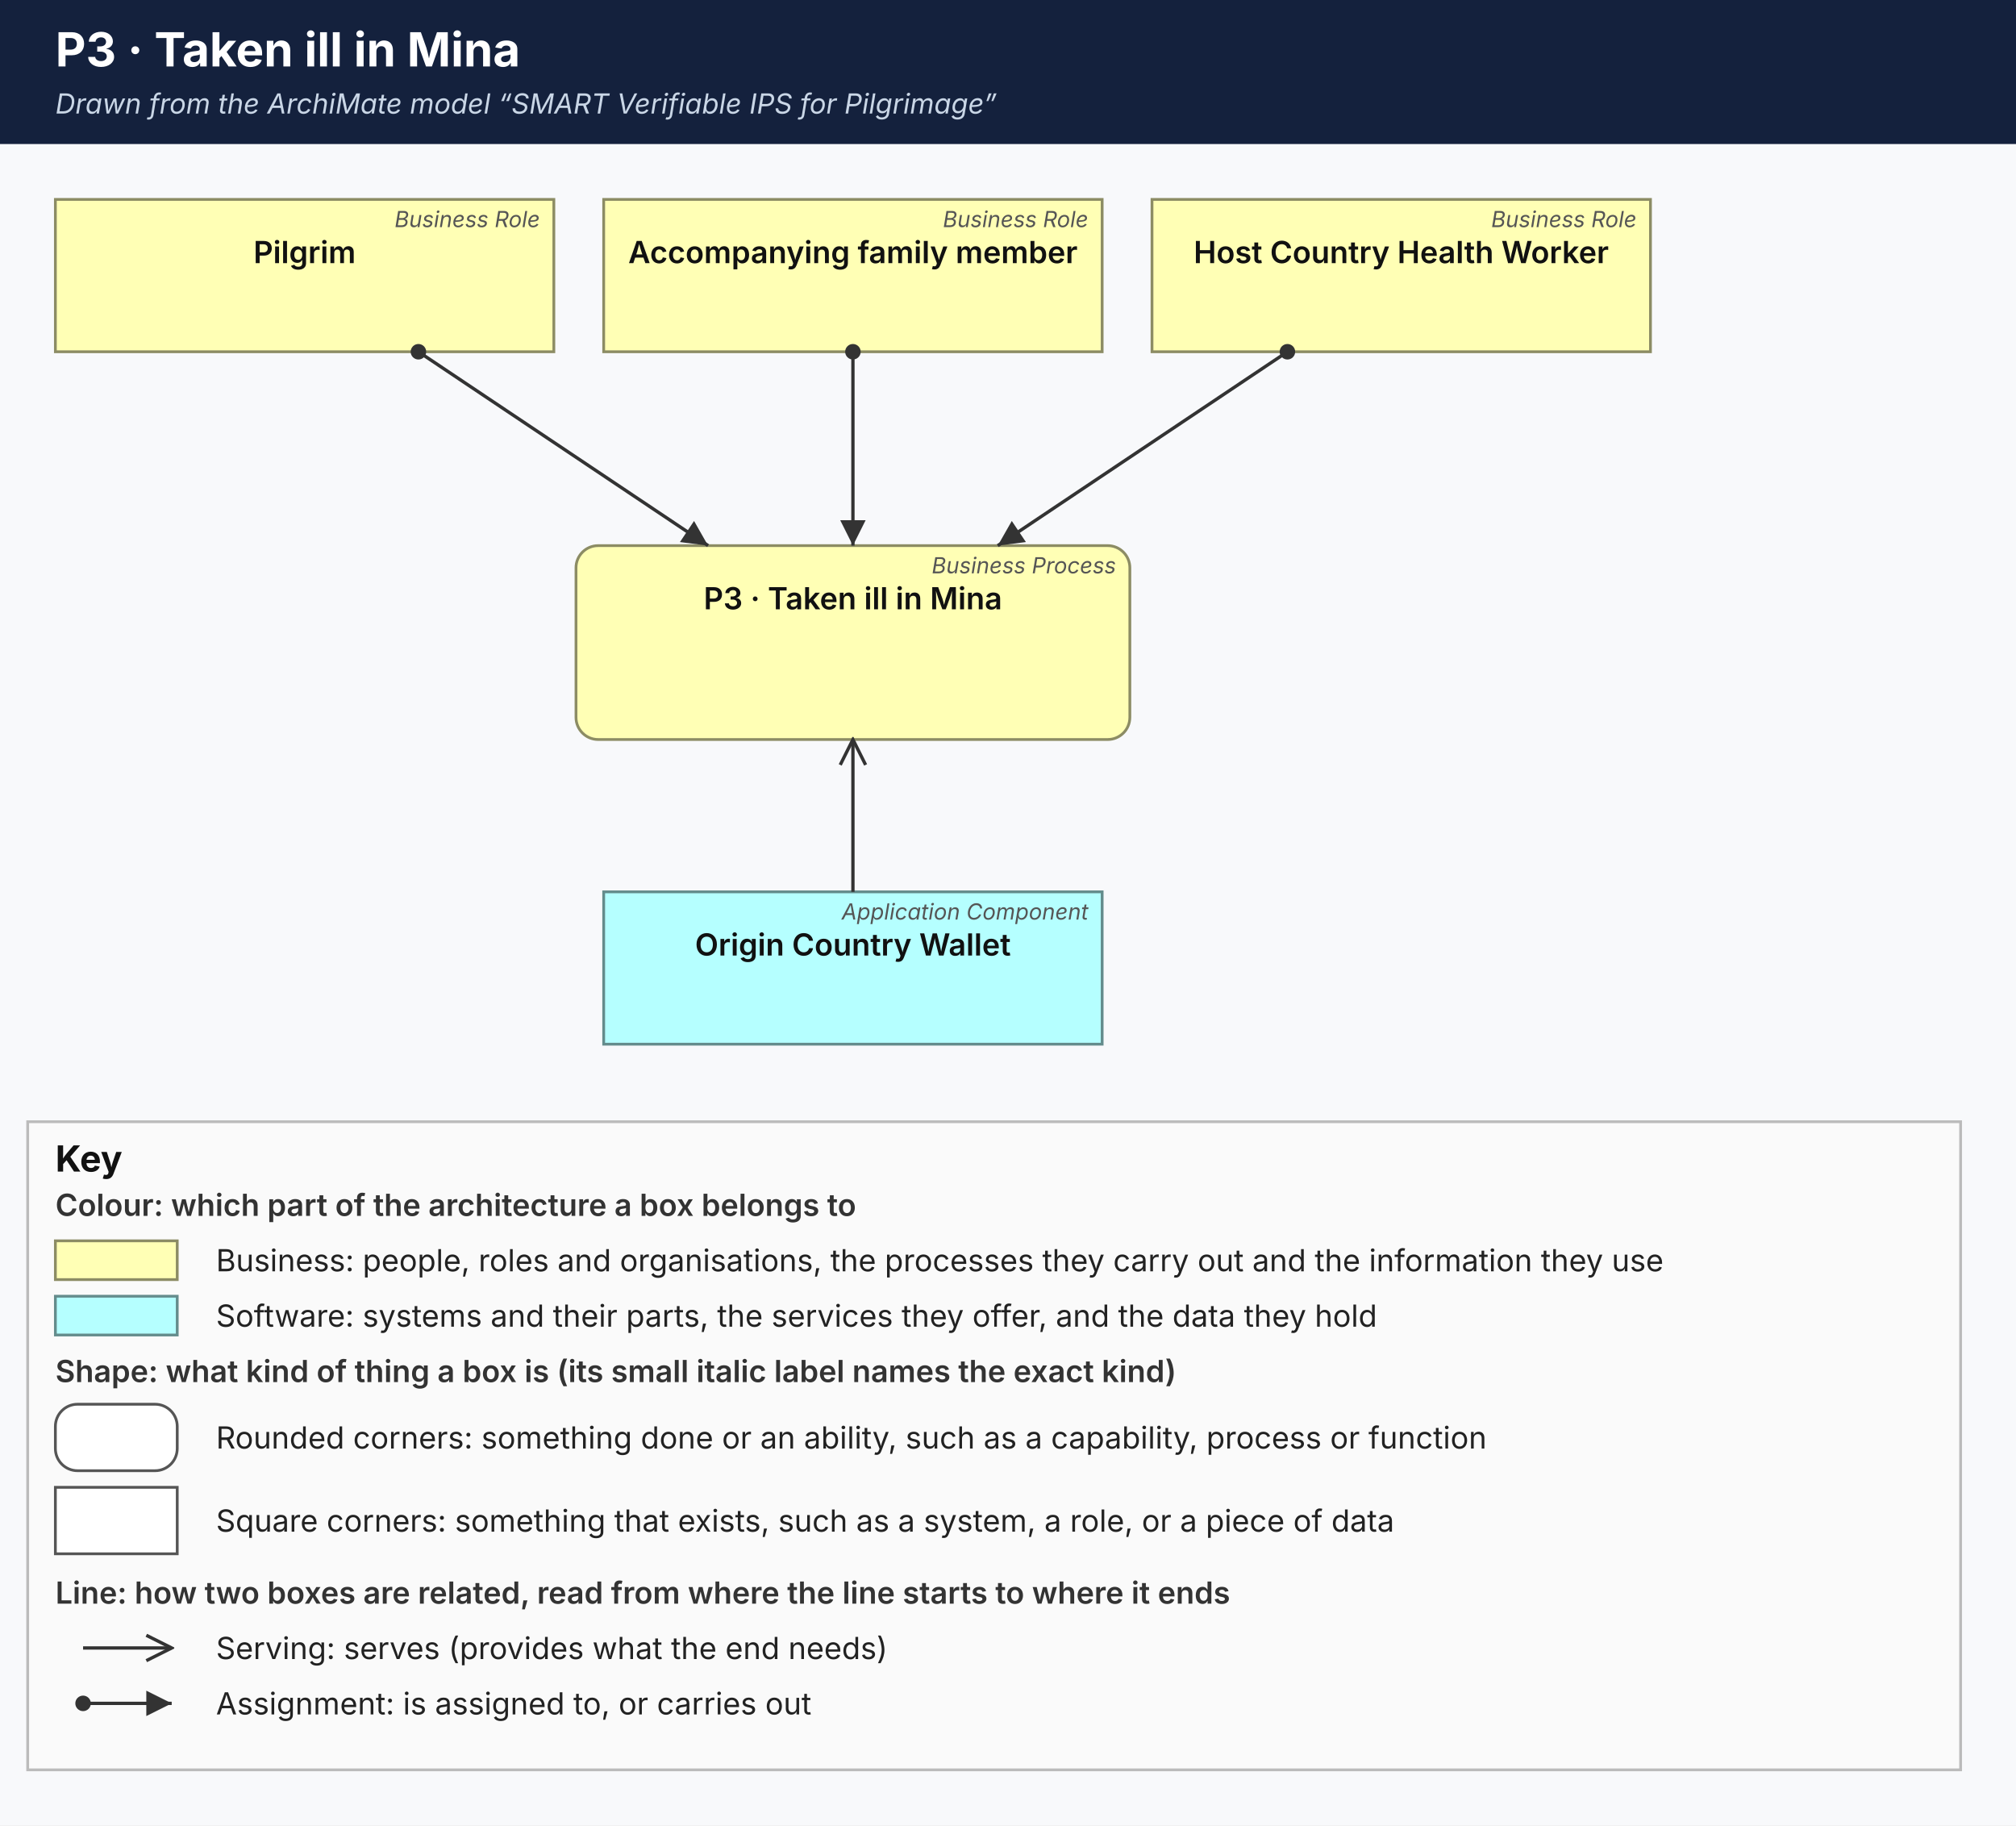
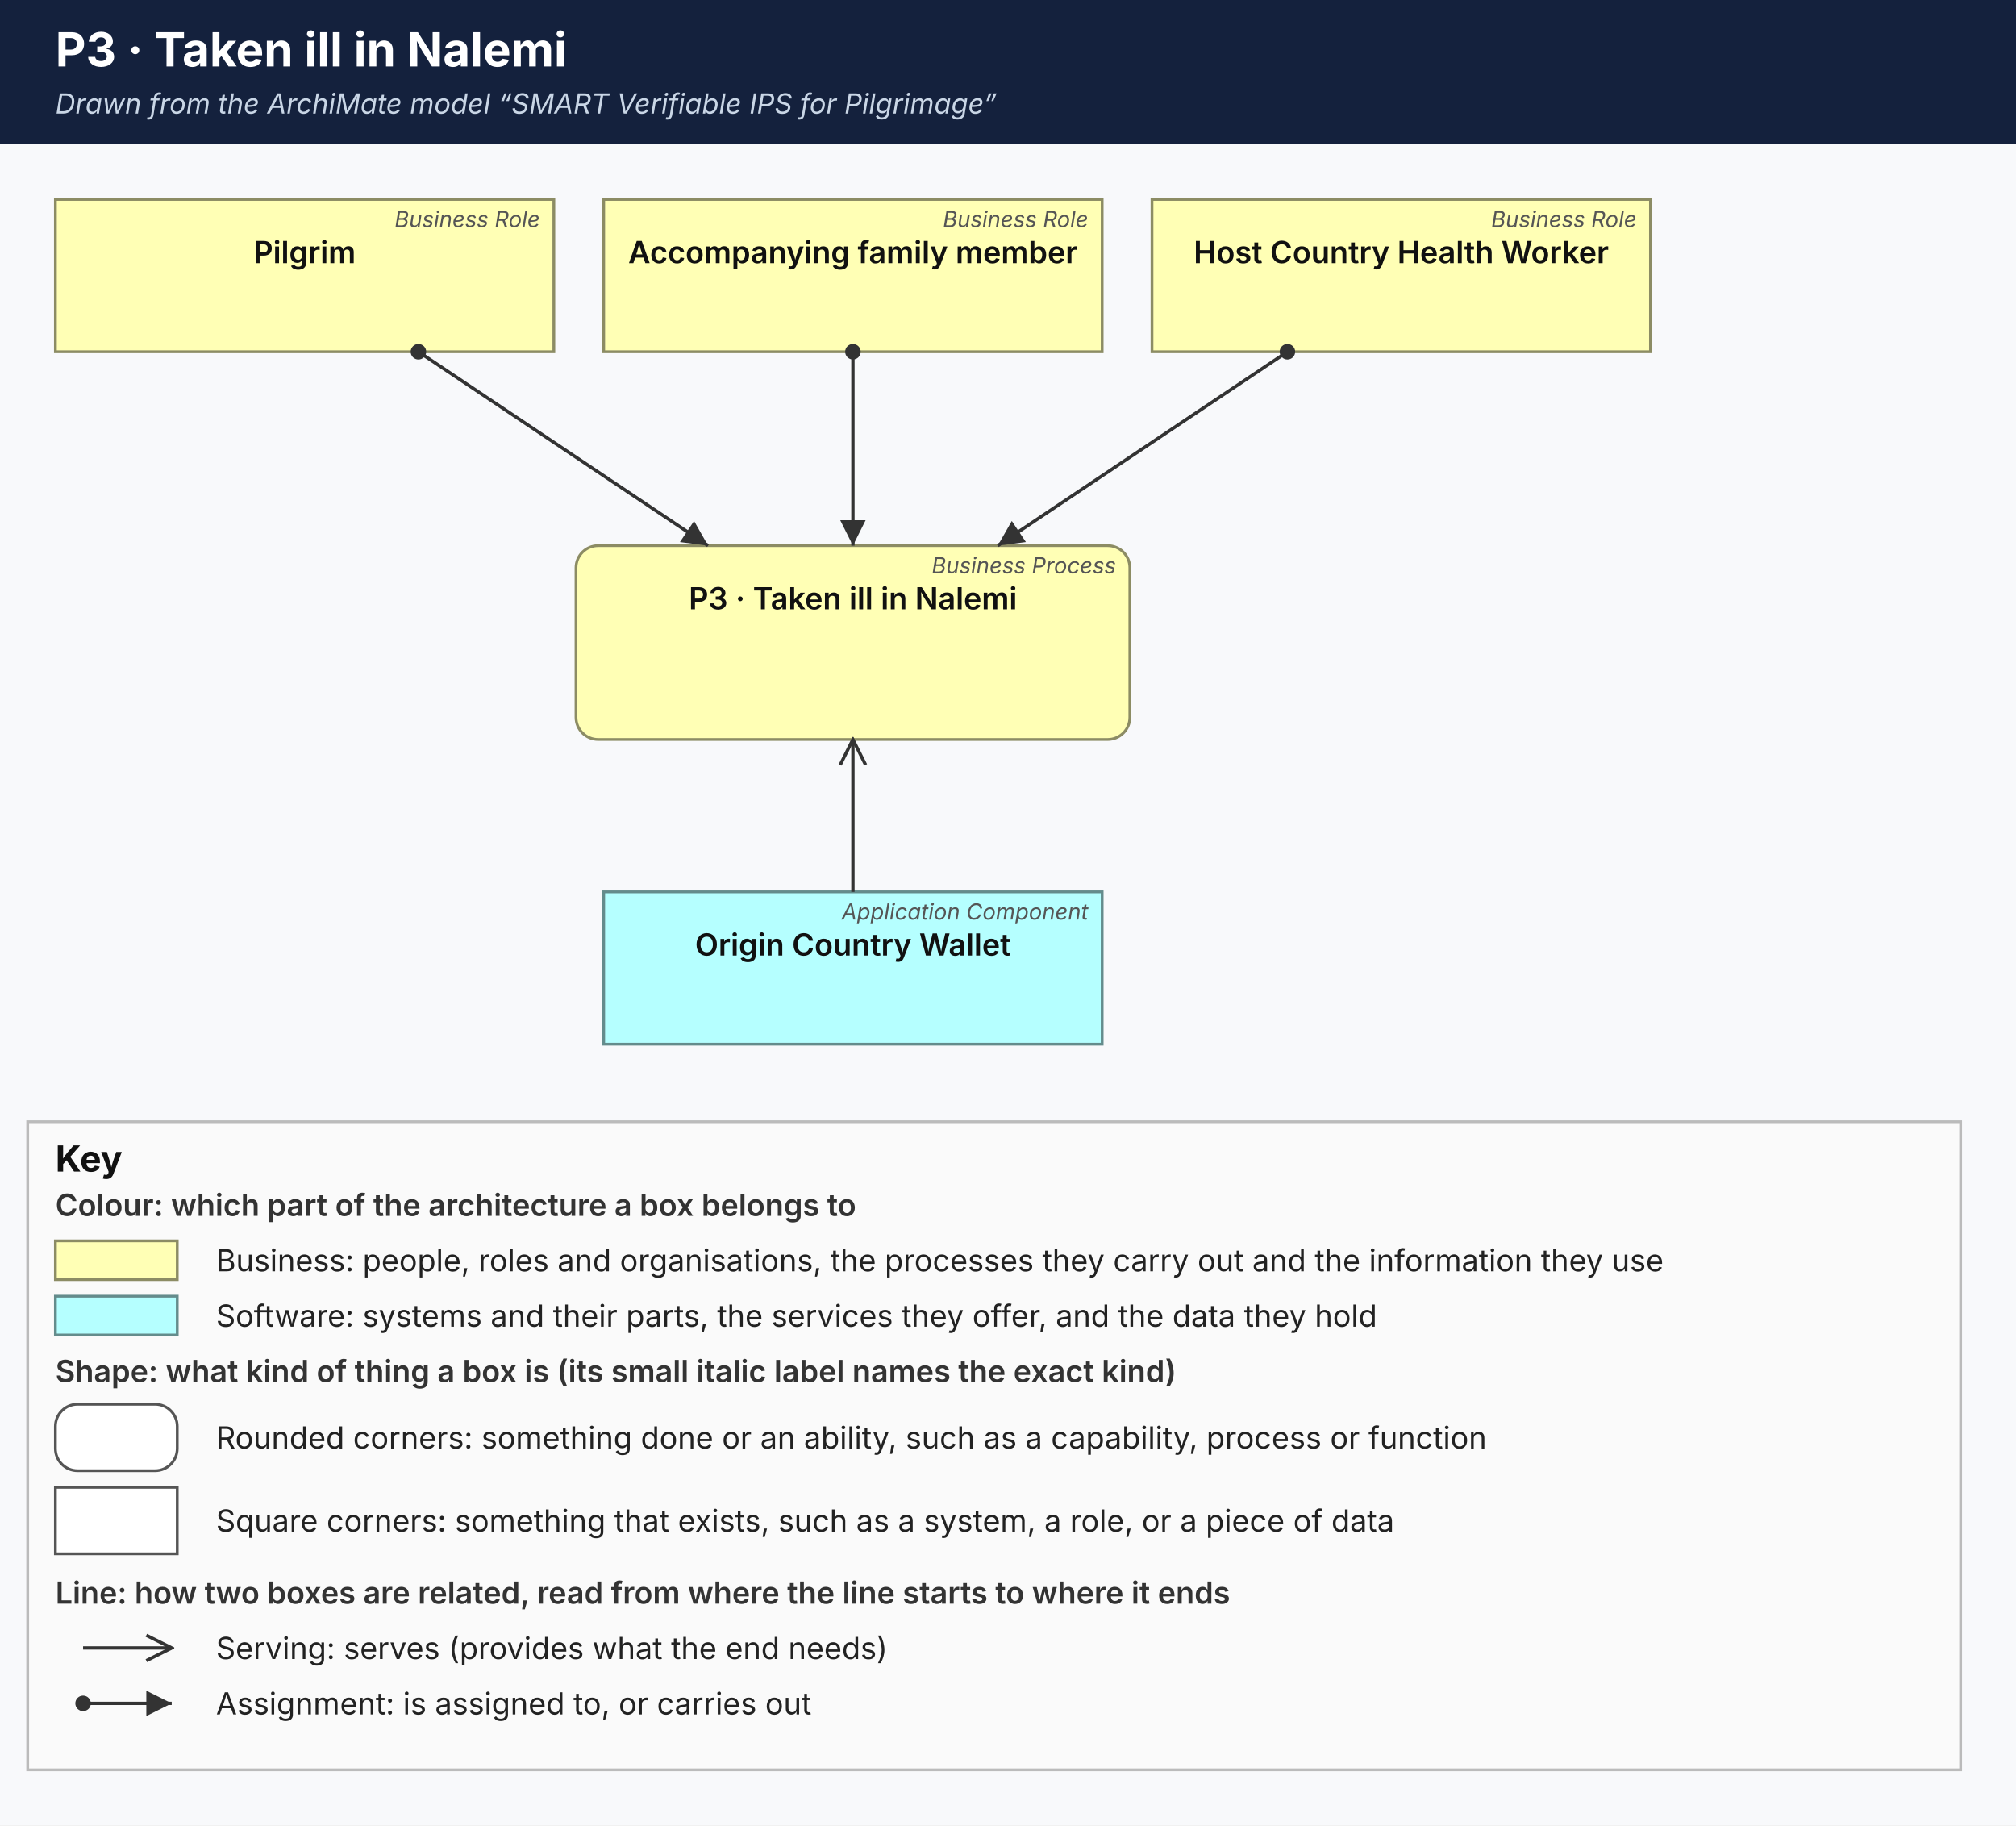
<svg xmlns="http://www.w3.org/2000/svg" viewBox="-2 -62 728 659" width="728" height="659" role="img" aria-labelledby="av-title">
  <style>
.av-name{font:600 11px Inter, "Segoe UI", system-ui, -apple-system, Helvetica, Arial, sans-serif;fill:#111}
.av-type{font:italic 8px Inter, "Segoe UI", system-ui, -apple-system, Helvetica, Arial, sans-serif;fill:#555}
.av-group{font:600 11px Inter, "Segoe UI", system-ui, -apple-system, Helvetica, Arial, sans-serif;fill:#333}
.av-note{font:10px Inter, "Segoe UI", system-ui, -apple-system, Helvetica, Arial, sans-serif;fill:#222}
.av-key{font:11px Inter, "Segoe UI", system-ui, -apple-system, Helvetica, Arial, sans-serif;fill:#222}
.av-keyh{font:600 11px Inter, "Segoe UI", system-ui, -apple-system, Helvetica, Arial, sans-serif;fill:#333}
.av-keyt{font:700 13px Inter, "Segoe UI", system-ui, -apple-system, Helvetica, Arial, sans-serif;fill:#111}
.av-rel{font:9px Inter, "Segoe UI", system-ui, -apple-system, Helvetica, Arial, sans-serif;fill:#333;paint-order:stroke;stroke:#fff;stroke-width:3px}
a:hover rect,a:hover polygon,a:focus rect,a:focus polygon{stroke:#06c;stroke-width:2.5}
</style>
  <defs>
    <marker id="arrow-open" viewBox="0 0 12 12" refX="11" refY="6" markerWidth="11" markerHeight="11" orient="auto-start-reverse" markerUnits="userSpaceOnUse">
      <path d="M1 1 L11 6 L1 11" fill="none" stroke="#333" stroke-width="1.3" />
    </marker>
    <marker id="arrow-filled" viewBox="0 0 12 12" refX="11" refY="6" markerWidth="11" markerHeight="11" orient="auto-start-reverse" markerUnits="userSpaceOnUse">
      <path d="M1 1 L11 6 L1 11 Z" fill="#333" />
    </marker>
    <marker id="arrow-small" viewBox="0 0 10 10" refX="9" refY="5" markerWidth="8" markerHeight="8" orient="auto-start-reverse" markerUnits="userSpaceOnUse">
      <path d="M1 1 L9 5 L1 9" fill="none" stroke="#333" stroke-width="1.2" />
    </marker>
    <marker id="triangle-hollow" viewBox="0 0 14 14" refX="13" refY="7" markerWidth="13" markerHeight="13" orient="auto-start-reverse" markerUnits="userSpaceOnUse">
      <path d="M1 1 L13 7 L1 13 Z" fill="#fff" stroke="#333" stroke-width="1.2" />
    </marker>
    <marker id="diamond-filled" viewBox="0 0 16 10" refX="1" refY="5" markerWidth="16" markerHeight="10" orient="auto-start-reverse" markerUnits="userSpaceOnUse">
      <path d="M1 5 L8 1 L15 5 L8 9 Z" fill="#333" />
    </marker>
    <marker id="diamond-hollow" viewBox="0 0 16 10" refX="1" refY="5" markerWidth="16" markerHeight="10" orient="auto-start-reverse" markerUnits="userSpaceOnUse">
      <path d="M1 5 L8 1 L15 5 L8 9 Z" fill="#fff" stroke="#333" stroke-width="1.2" />
    </marker>
    <marker id="dot" viewBox="0 0 8 8" refX="4" refY="4" markerWidth="7" markerHeight="7" orient="auto" markerUnits="userSpaceOnUse">
      <circle cx="4" cy="4" r="3.2" fill="#333" />
    </marker>
    <pattern id="missing" width="8" height="8" patternUnits="userSpaceOnUse" patternTransform="rotate(45)">
      <rect width="8" height="8" fill="#fff" />
      <line x1="0" y1="0" x2="0" y2="8" stroke="#d33" stroke-width="2" />
    </pattern>
  </defs>
  <rect x="-2" y="-62" width="728" height="659" fill="#f8f9fb" />
  <rect x="-2" y="-62" width="728" height="52" fill="#14213d" />
-   <text x="18" y="-38" style="font:700 17px Inter, &quot;Segoe UI&quot;, system-ui, -apple-system, Helvetica, Arial, sans-serif;fill:#fff">P3 · Taken ill in Mina</text>
+   <text x="18" y="-38" style="font:700 17px Inter, &quot;Segoe UI&quot;, system-ui, -apple-system, Helvetica, Arial, sans-serif;fill:#fff">P3 · Taken ill in Nalemi</text>
  <text x="18" y="-21" style="font:italic 10px Inter, &quot;Segoe UI&quot;, system-ui, -apple-system, Helvetica, Arial, sans-serif;fill:#c9d6e6">Drawn from the ArchiMate model “SMART Verifiable IPS for Pilgrimage”</text>
  <a href="../../../en/smart-ips-pilgrimage/archimate/2.1.0/elements/pilgrim/" target="_top">
    <rect x="18" y="10" width="180" height="55" fill="#ffffb5" stroke="#8c8c64" stroke-width="1" />
    <text class="av-type" x="193" y="20" text-anchor="end">Business Role</text>
    <text class="av-name" x="108" y="33" text-anchor="middle">
      <tspan x="108" dy="0">Pilgrim</tspan>
    </text>
  </a>
  <a href="../../../en/smart-ips-pilgrimage/archimate/2.1.0/elements/accompanying-family-member/" target="_top">
    <rect x="216" y="10" width="180" height="55" fill="#ffffb5" stroke="#8c8c64" stroke-width="1" />
    <text class="av-type" x="391" y="20" text-anchor="end">Business Role</text>
    <text class="av-name" x="306" y="33" text-anchor="middle">
      <tspan x="306" dy="0">Accompanying family member</tspan>
    </text>
  </a>
  <a href="../../../en/smart-ips-pilgrimage/archimate/2.1.0/elements/host-country-health-worker/" target="_top">
    <rect x="414" y="10" width="180" height="55" fill="#ffffb5" stroke="#8c8c64" stroke-width="1" />
    <text class="av-type" x="589" y="20" text-anchor="end">Business Role</text>
    <text class="av-name" x="504" y="33" text-anchor="middle">
      <tspan x="504" dy="0">Host Country Health Worker</tspan>
    </text>
  </a>
  <a href="../../../en/smart-ips-pilgrimage/archimate/2.1.0/elements/origin-country-wallet/" target="_top">
    <rect x="216" y="260" width="180" height="55" fill="#b5ffff" stroke="#648c8c" stroke-width="1" />
    <text class="av-type" x="391" y="270" text-anchor="end">Application Component</text>
    <text class="av-name" x="306" y="283" text-anchor="middle">
      <tspan x="306" dy="0">Origin Country Wallet</tspan>
    </text>
  </a>
-   <a href="../../../en/smart-ips-pilgrimage/archimate/2.1.0/elements/p3-taken-ill-in-mina/" target="_top">
+   <a href="../../../en/smart-ips-pilgrimage/archimate/2.1.0/elements/p3-taken-ill-in-nalemi/" target="_top">
    <rect x="206" y="135" width="200" height="70" rx="8" fill="#ffffb5" stroke="#8c8c64" stroke-width="1" />
    <text class="av-type" x="401" y="145" text-anchor="end">Business Process</text>
    <text class="av-name" x="306" y="158" text-anchor="middle">
-       <tspan x="306" dy="0">P3 · Taken ill in Mina</tspan>
+       <tspan x="306" dy="0">P3 · Taken ill in Nalemi</tspan>
    </text>
  </a>
  <a href="../../../en/smart-ips-pilgrimage/archimate/2.1.0/relationships/id-14c12c2665a35c9ea5e153f688f3bbef/" target="_top">
    <path d="M149.1 65 L253.7 135" fill="none" stroke="#333" stroke-width="1.2" marker-start="url(#dot)" marker-end="url(#arrow-filled)" />
    <path d="M149.1 65 L253.7 135" fill="none" stroke="transparent" stroke-width="8" />
  </a>
  <a href="../../../en/smart-ips-pilgrimage/archimate/2.1.0/relationships/id-056b42be4e1953ac940c05c24f14c39c/" target="_top">
    <path d="M306 65 L306 135" fill="none" stroke="#333" stroke-width="1.2" marker-start="url(#dot)" marker-end="url(#arrow-filled)" />
    <path d="M306 65 L306 135" fill="none" stroke="transparent" stroke-width="8" />
  </a>
  <a href="../../../en/smart-ips-pilgrimage/archimate/2.1.0/relationships/id-ebc0a6129e23520a95572e7409e196e5/" target="_top">
    <path d="M462.9 65 L358.3 135" fill="none" stroke="#333" stroke-width="1.2" marker-start="url(#dot)" marker-end="url(#arrow-filled)" />
    <path d="M462.9 65 L358.3 135" fill="none" stroke="transparent" stroke-width="8" />
  </a>
  <a href="../../../en/smart-ips-pilgrimage/archimate/2.1.0/relationships/id-061330703c005f58a3eaf51b38ef945d/" target="_top">
    <path d="M306 260 L306 205" fill="none" stroke="#333" stroke-width="1.2" marker-end="url(#arrow-open)" />
    <path d="M306 260 L306 205" fill="none" stroke="transparent" stroke-width="8" />
  </a>
  <g class="av-legend">
    <rect x="8" y="343" width="698" height="234" fill="#fafafa" stroke="#bbb" />
    <text class="av-keyt" x="18" y="361">Key</text>
    <text class="av-keyh" x="18" y="377">Colour: which part of the architecture a box belongs to</text>
    <rect x="18" y="386" width="44" height="14" fill="#ffffb5" stroke="#8c8c64" />
    <text class="av-key" x="76" y="397">Business: people, roles and organisations, the processes they carry out and the information they use</text>
    <rect x="18" y="406" width="44" height="14" fill="#b5ffff" stroke="#648c8c" />
    <text class="av-key" x="76" y="417">Software: systems and their parts, the services they offer, and the data they hold</text>
    <text class="av-keyh" x="18" y="437">Shape: what kind of thing a box is (its small italic label names the exact kind)</text>
    <rect x="18" y="445" width="44" height="24" rx="8" fill="#fff" stroke="#555" />
    <text class="av-key" x="76" y="461">Rounded corners: something done or an ability, such as a capability, process or function</text>
    <rect x="18" y="475" width="44" height="24" fill="#fff" stroke="#555" />
    <text class="av-key" x="76" y="491">Square corners: something that exists, such as a system, a role, or a piece of data</text>
    <text class="av-keyh" x="18" y="517">Line: how two boxes are related, read from where the line starts to where it ends</text>
    <path d="M28 533 L60 533" fill="none" stroke="#333" stroke-width="1.2" marker-end="url(#arrow-open)" />
    <text class="av-key" x="76" y="537">Serving: serves (provides what the end needs)</text>
    <path d="M28 553 L60 553" fill="none" stroke="#333" stroke-width="1.2" marker-start="url(#dot)" marker-end="url(#arrow-filled)" />
    <text class="av-key" x="76" y="557">Assignment: is assigned to, or carries out</text>
  </g>
</svg>
